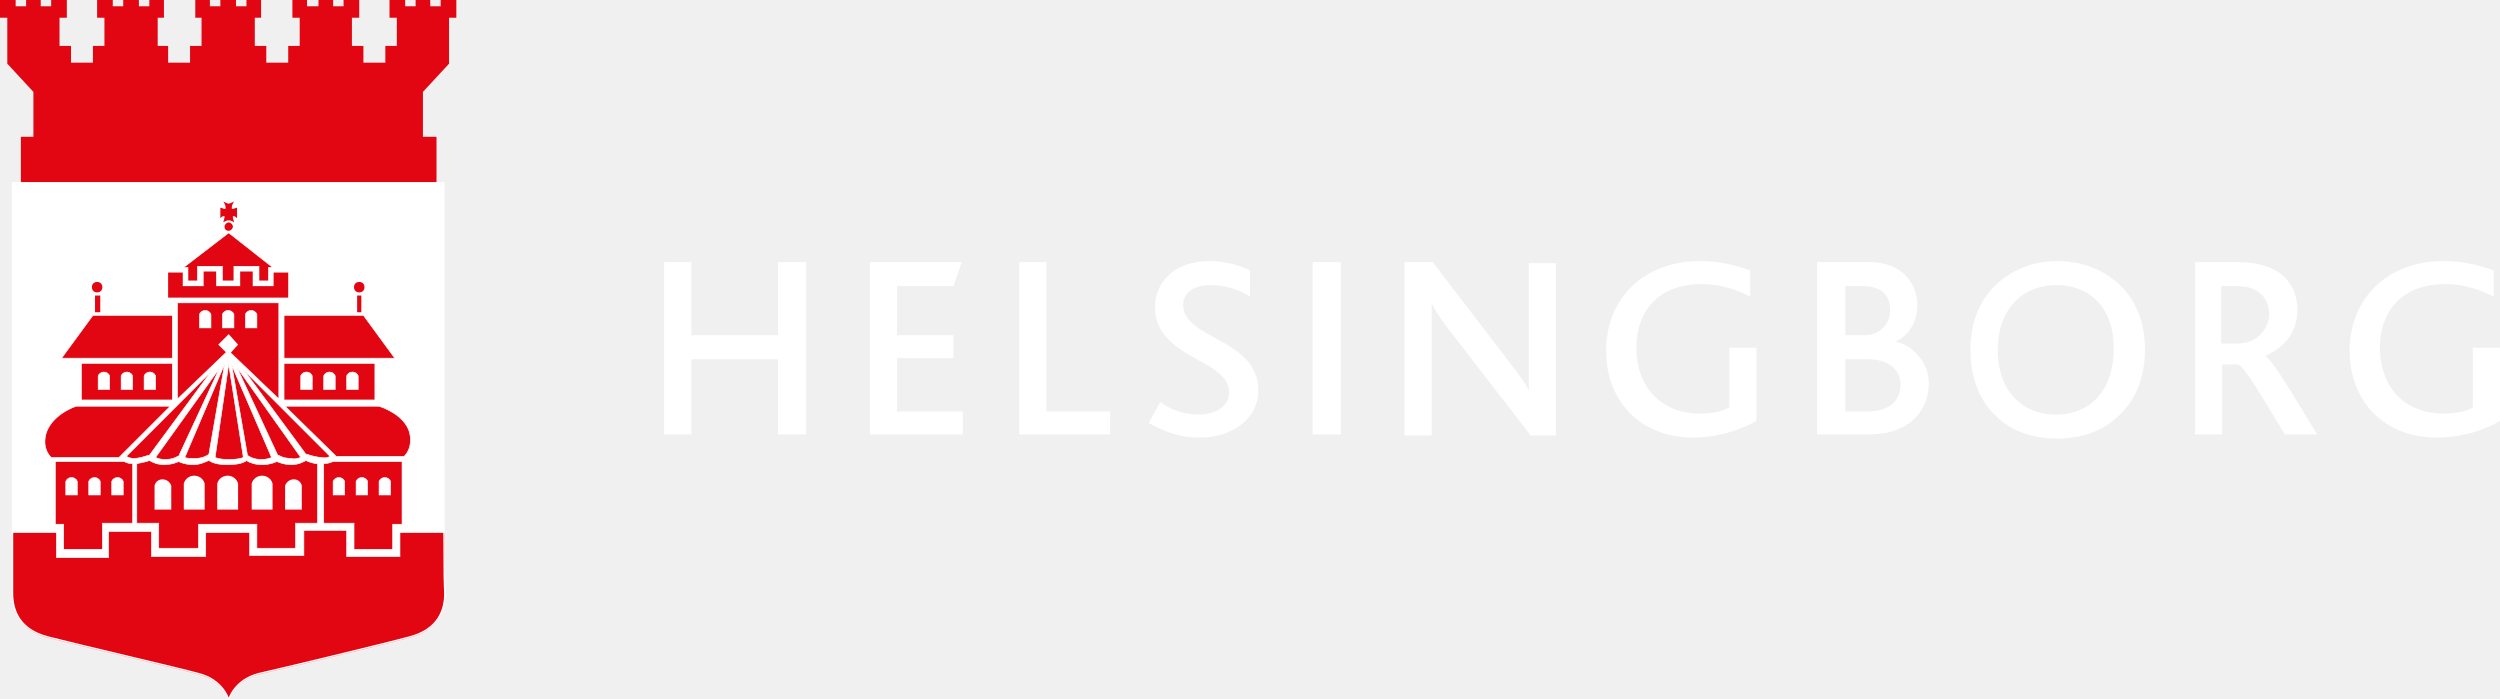
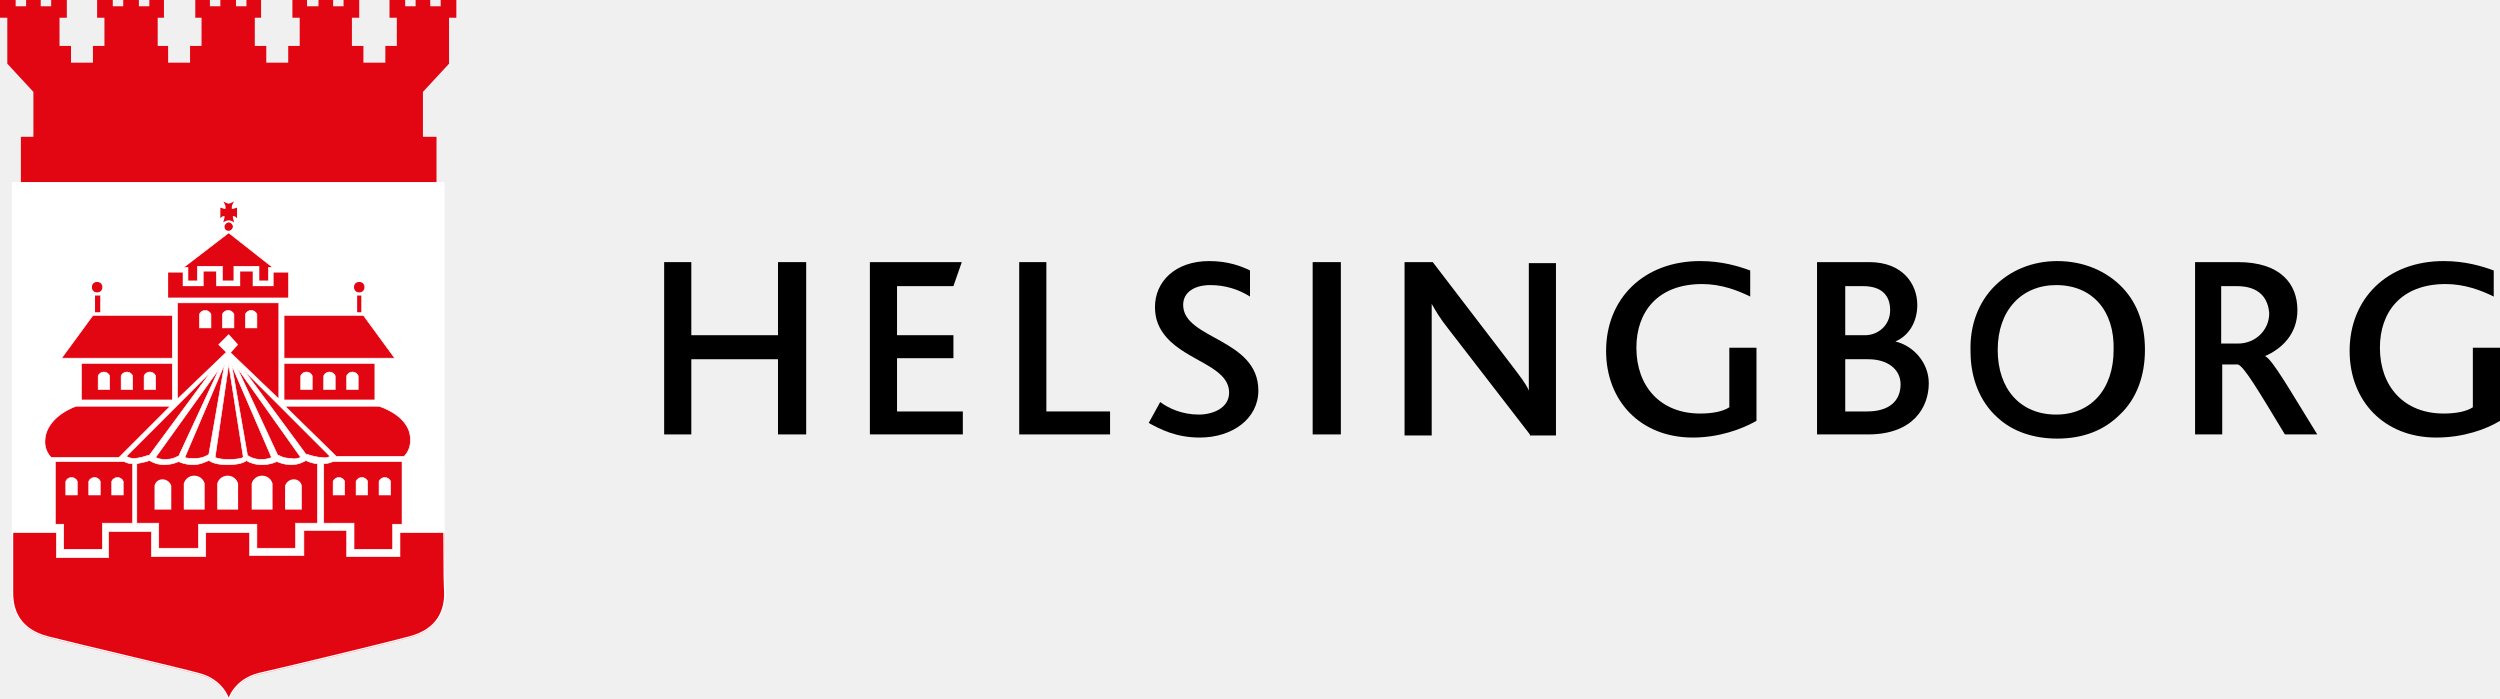
<svg xmlns="http://www.w3.org/2000/svg" version="1.1" id="Layer_1" x="0px" y="0px" viewBox="0 0 239.4 66.9" enable-background="new 0 0 239.4 66.9" xml:space="preserve">
  <g id="XMLID_2_">
    <g id="XMLID_54_">
-       <polygon id="XMLID_72_" fill="#fff" points="74.5,41.6 74.5,34.4 66.2,34.4 66.2,41.6 63.6,41.6 63.6,25.1 66.2,25.1     66.2,32.1 74.5,32.1 74.5,25.1 77.2,25.1 77.2,41.6 74.5,41.6   " />
-       <polygon id="XMLID_71_" fill="#fff" points="83.3,41.6 83.3,25.1 92.1,25.1 91.3,27.4 85.9,27.4 85.9,32.1 91.3,32.1     91.3,34.3 85.9,34.3 85.9,39.4 92.2,39.4 92.2,41.6 83.3,41.6   " />
-       <polygon id="XMLID_70_" fill="#fff" points="97.6,41.6 97.6,25.1 100.2,25.1 100.2,39.4 106.3,39.4 106.3,41.6 97.6,41.6   " />
-       <path id="XMLID_69_" fill="#fff" d="M114.9,41.9c-2.3,0-3.8-0.8-4.9-1.4l1.1-2c0.8,0.6,2.1,1.2,3.7,1.2c1.3,0,2.9-0.6,2.9-2.1    c0-2.5-4-3-6-5.3c-0.7-0.8-1.1-1.7-1.1-2.9c0-2.4,1.9-4.4,5.2-4.4c1.8,0,3.1,0.5,3.9,0.9l0,2.5c-1.1-0.7-2.4-1.1-3.8-1.1    c-1.4,0-2.6,0.6-2.6,1.9c0,3.3,7.2,3.2,7.2,8.2C120.5,40.1,118,41.9,114.9,41.9L114.9,41.9z" />
-       <polygon id="XMLID_68_" fill="#fff" points="125.7,41.6 125.7,25.1 128.4,25.1 128.4,41.6 125.7,41.6   " />
-       <path id="XMLID_67_" fill="#fff" d="M146.5,41.6l-7.8-10.1c-0.8-1-1.2-1.7-1.6-2.4h0c0,0.6,0,1.4,0,2.2v10.4h-2.6V25.1h2.7    l7.5,9.8c0.9,1.2,1.4,1.8,1.7,2.5h0c0-0.7,0-1.5,0-2.3v-9.9h2.6v16.5H146.5L146.5,41.6z" />
-       <path id="XMLID_66_" fill="#fff" d="M162.1,41.9c-5,0-8.3-3.5-8.3-8.3c0-5,3.6-8.6,9-8.6c2.1,0,3.7,0.5,4.8,0.9l0,2.5    c-1.2-0.6-2.8-1.2-4.6-1.2c-4.3,0-6.3,2.7-6.3,6.1c0,3.7,2.3,6.3,6.1,6.3c1.2,0,2.2-0.2,2.8-0.6v-5.7h2.6v7    C166.8,41.1,164.6,41.9,162.1,41.9L162.1,41.9z" />
-       <path id="XMLID_62_" fill="#fff" d="M178.9,34.4h-2.2v5h2.1c2.1,0,3.2-1,3.2-2.6C182,35.4,180.8,34.4,178.9,34.4L178.9,34.4z     M176.7,27.4v4.7h1.9c1.2,0,2.4-0.9,2.4-2.4c0-1.4-0.8-2.3-2.6-2.3H176.7L176.7,27.4z M178.9,41.6h-4.9V25.1h5    c3.2,0,4.6,2.1,4.6,4.1c0,1.5-0.7,2.9-2.1,3.5v0c1.7,0.4,3.2,2,3.2,4C184.7,39,183.2,41.6,178.9,41.6L178.9,41.6z" />
-       <path id="XMLID_59_" fill="#fff" d="M196.9,27.3c-3.3,0-5.6,2.4-5.6,6.2c0,3.8,2.2,6.2,5.6,6.2c3.3,0,5.5-2.4,5.5-6.2    C202.5,29.8,200.4,27.3,196.9,27.3L196.9,27.3z M191,27.4c1.5-1.5,3.6-2.4,6-2.4c2.6,0,4.8,1,6.3,2.6c1.4,1.5,2.1,3.5,2.1,5.9    c0,2.5-0.8,4.7-2.4,6.2c-1.5,1.5-3.5,2.3-6,2.3c-2.3,0-4.3-0.7-5.7-2c-1.7-1.5-2.6-3.8-2.6-6.3C188.6,31.1,189.5,28.9,191,27.4    L191,27.4z" />
-       <path id="XMLID_56_" fill="#fff" d="M214.2,27.4h-1.5v5.5h1.6c1.7,0,3-1.3,3-2.9C217.2,28.6,216.4,27.4,214.2,27.4L214.2,27.4z     M218.8,41.6c-2.6-4.3-3.9-6.5-4.5-6.7h-1.5v6.7h-2.6V25.1h4.1c4.1,0,5.7,2.1,5.7,4.6c0,2.3-1.5,3.7-3.1,4.4v0    c0.7,0.3,2.4,3.3,5,7.5H218.8L218.8,41.6z" />
-       <path id="XMLID_55_" fill="#fff" d="M233.3,41.9c-5,0-8.3-3.5-8.3-8.3c0-5,3.6-8.6,9-8.6c2.1,0,3.7,0.5,4.8,0.9l0,2.5    c-1.2-0.6-2.8-1.2-4.6-1.2c-4.3,0-6.3,2.7-6.3,6.1c0,3.7,2.3,6.3,6.1,6.3c1.2,0,2.2-0.2,2.8-0.6v-5.7h2.6v7    C238.1,41.1,235.9,41.9,233.3,41.9L233.3,41.9z" />
+       <polygon id="XMLID_72_" fill="#000" points="74.5,41.6 74.5,34.4 66.2,34.4 66.2,41.6 63.6,41.6 63.6,25.1 66.2,25.1     66.2,32.1 74.5,32.1 74.5,25.1 77.2,25.1 77.2,41.6 74.5,41.6   " />
+       <polygon id="XMLID_71_" fill="#000" points="83.3,41.6 83.3,25.1 92.1,25.1 91.3,27.4 85.9,27.4 85.9,32.1 91.3,32.1     91.3,34.3 85.9,34.3 85.9,39.4 92.2,39.4 92.2,41.6 83.3,41.6   " />
+       <polygon id="XMLID_70_" fill="#000" points="97.6,41.6 97.6,25.1 100.2,25.1 100.2,39.4 106.3,39.4 106.3,41.6 97.6,41.6   " />
+       <path id="XMLID_69_" fill="#000" d="M114.9,41.9c-2.3,0-3.8-0.8-4.9-1.4l1.1-2c0.8,0.6,2.1,1.2,3.7,1.2c1.3,0,2.9-0.6,2.9-2.1    c0-2.5-4-3-6-5.3c-0.7-0.8-1.1-1.7-1.1-2.9c0-2.4,1.9-4.4,5.2-4.4c1.8,0,3.1,0.5,3.9,0.9l0,2.5c-1.1-0.7-2.4-1.1-3.8-1.1    c-1.4,0-2.6,0.6-2.6,1.9c0,3.3,7.2,3.2,7.2,8.2C120.5,40.1,118,41.9,114.9,41.9L114.9,41.9z" />
+       <polygon id="XMLID_68_" fill="#000" points="125.7,41.6 125.7,25.1 128.4,25.1 128.4,41.6 125.7,41.6   " />
+       <path id="XMLID_67_" fill="#000" d="M146.5,41.6l-7.8-10.1c-0.8-1-1.2-1.7-1.6-2.4h0c0,0.6,0,1.4,0,2.2v10.4h-2.6V25.1h2.7    l7.5,9.8c0.9,1.2,1.4,1.8,1.7,2.5h0c0-0.7,0-1.5,0-2.3v-9.9h2.6v16.5H146.5L146.5,41.6z" />
+       <path id="XMLID_66_" fill="#000" d="M162.1,41.9c-5,0-8.3-3.5-8.3-8.3c0-5,3.6-8.6,9-8.6c2.1,0,3.7,0.5,4.8,0.9l0,2.5    c-1.2-0.6-2.8-1.2-4.6-1.2c-4.3,0-6.3,2.7-6.3,6.1c0,3.7,2.3,6.3,6.1,6.3c1.2,0,2.2-0.2,2.8-0.6v-5.7h2.6v7    C166.8,41.1,164.6,41.9,162.1,41.9L162.1,41.9z" />
+       <path id="XMLID_62_" fill="#000" d="M178.9,34.4h-2.2v5h2.1c2.1,0,3.2-1,3.2-2.6C182,35.4,180.8,34.4,178.9,34.4L178.9,34.4z     M176.7,27.4v4.7h1.9c1.2,0,2.4-0.9,2.4-2.4c0-1.4-0.8-2.3-2.6-2.3H176.7L176.7,27.4z M178.9,41.6h-4.9V25.1h5    c3.2,0,4.6,2.1,4.6,4.1c0,1.5-0.7,2.9-2.1,3.5v0c1.7,0.4,3.2,2,3.2,4C184.7,39,183.2,41.6,178.9,41.6L178.9,41.6z" />
+       <path id="XMLID_59_" fill="#000" d="M196.9,27.3c-3.3,0-5.6,2.4-5.6,6.2c0,3.8,2.2,6.2,5.6,6.2c3.3,0,5.5-2.4,5.5-6.2    C202.5,29.8,200.4,27.3,196.9,27.3L196.9,27.3z M191,27.4c1.5-1.5,3.6-2.4,6-2.4c2.6,0,4.8,1,6.3,2.6c1.4,1.5,2.1,3.5,2.1,5.9    c0,2.5-0.8,4.7-2.4,6.2c-1.5,1.5-3.5,2.3-6,2.3c-2.3,0-4.3-0.7-5.7-2c-1.7-1.5-2.6-3.8-2.6-6.3C188.6,31.1,189.5,28.9,191,27.4    L191,27.4z" />
+       <path id="XMLID_56_" fill="#000" d="M214.2,27.4h-1.5v5.5h1.6c1.7,0,3-1.3,3-2.9C217.2,28.6,216.4,27.4,214.2,27.4L214.2,27.4z     M218.8,41.6c-2.6-4.3-3.9-6.5-4.5-6.7h-1.5v6.7h-2.6V25.1h4.1c4.1,0,5.7,2.1,5.7,4.6c0,2.3-1.5,3.7-3.1,4.4v0    c0.7,0.3,2.4,3.3,5,7.5H218.8L218.8,41.6z" />
+       <path id="XMLID_55_" fill="#000" d="M233.3,41.9c-5,0-8.3-3.5-8.3-8.3c0-5,3.6-8.6,9-8.6c2.1,0,3.7,0.5,4.8,0.9l0,2.5    c-1.2-0.6-2.8-1.2-4.6-1.2c-4.3,0-6.3,2.7-6.3,6.1c0,3.7,2.3,6.3,6.1,6.3c1.2,0,2.2-0.2,2.8-0.6v-5.7h2.6v7    C238.1,41.1,235.9,41.9,233.3,41.9L233.3,41.9z" />
    </g>
    <g id="XMLID_3_">
      <path id="XMLID_53_" fill="#FFFFFF" d="M42.5,17.5H21.9l0,0h0l0,0H1.2c0,37.5,0,37.5,0,39.3c0,1.7,0.7,3.5,3.4,4.2    c2.7,0.7,12.6,3,14.4,3.5c2.4,0.6,2.8,2.3,2.9,2.5v0l0,0l0,0v0c0-0.1,0.5-1.9,2.9-2.5c1.8-0.4,11.8-2.8,14.4-3.5    c2.7-0.7,3.4-2.5,3.4-4.2C42.5,55,42.5,55,42.5,17.5L42.5,17.5z" />
      <path id="XMLID_52_" fill="#E20613" stroke="#FFFFFF" stroke-width="5.756000e-02" d="M16.3,38.9h-9c-0.9,0.3-3,1.4-3,3.4    c0,0.7,0.3,1.2,0.6,1.5h6.5L16.3,38.9z" />
      <polygon id="XMLID_51_" fill="#E20613" stroke="#FFFFFF" stroke-width="5.756000e-02" points="21.7,33.7 21.8,33.8 21.9,33.8     22,33.7 26.7,38.2 26.7,29 17,29 17,38.2   " />
      <path id="XMLID_50_" fill="#E20613" stroke="#FFFFFF" stroke-width="5.756000e-02" d="M11.9,44.2H5.3v6h0.8v2.4h3.7v-2.5h2.9v-5.7    C12.3,44.4,12.1,44.3,11.9,44.2z" />
      <path id="XMLID_49_" fill="#E20613" stroke="#FFFFFF" stroke-width="5.756000e-02" d="M29.3,44.1c-0.2,0.1-0.7,0.4-1.4,0.4    c0,0,0,0,0,0c-0.7,0-1.1-0.2-1.4-0.3c-0.2,0.1-0.7,0.3-1.4,0.3c-0.7,0-1.2-0.2-1.5-0.4c-0.2,0.2-0.8,0.4-1.8,0.4    c-1,0-1.5-0.2-1.8-0.4c-0.3,0.1-0.8,0.4-1.5,0.4c-0.7,0-1.2-0.2-1.4-0.3c-0.2,0.1-0.7,0.3-1.4,0.3c-0.7,0-1.2-0.3-1.4-0.4    c-0.2,0.1-0.7,0.2-1.2,0.3v5.7h2.1v2.4H19v-2.3h5.6v2.3h3.7v-2.4h2.1v-5.7C30,44.4,29.5,44.2,29.3,44.1z" />
      <path id="XMLID_48_" fill="#E20613" stroke="#FFFFFF" stroke-width="5.756000e-02" d="M36.3,38.9h-9l4.9,4.8h6.5    c0.3-0.3,0.6-0.8,0.6-1.5C39.4,40.2,37.2,39.2,36.3,38.9z" />
      <path id="XMLID_47_" fill="#E20613" stroke="#FFFFFF" stroke-width="5.756000e-02" d="M31,44.4v5.7h2.9v2.5h3.7v-2.3v-0.1h0.9v-6    h-6.6C31.6,44.3,31.4,44.4,31,44.4z" />
      <path id="XMLID_46_" fill="#E20613" stroke="#FFFFFF" stroke-width="5.756000e-02" d="M38.3,50.9v2.4h-5.1v-2.5h-4.1v2.4h-5.2V51    h-4.2v2.3h-5.2v-2.4h-4.1v2.5H5.4v-2.4H1.2c0,4.5,0,5,0,5.9c0,1.7,0.7,3.5,3.4,4.2c2.7,0.7,12.6,3,14.4,3.5    c2.4,0.6,2.9,2.5,2.9,2.5s0.5-1.9,2.9-2.5c1.8-0.4,11.8-2.8,14.4-3.5c2.7-0.7,3.4-2.5,3.4-4.2c0-0.9,0-1.3,0-5.9H38.3z" />
      <polygon id="XMLID_45_" fill="#E20613" stroke="#FFFFFF" stroke-width="5.756000e-02" points="18,25.6 18,26.9 18.9,26.9     18.9,25.5 21.3,25.5 21.3,26.9 22.4,26.9 22.4,25.5 24.8,25.5 24.8,26.9 25.7,26.9 25.7,25.6 26.1,25.6 21.9,22.3 21.9,22.3     21.9,22.3 17.6,25.6   " />
      <path id="XMLID_44_" fill="#E20613" d="M21.9,22.1c0.2,0,0.4-0.2,0.4-0.4c0-0.2-0.2-0.4-0.4-0.4c-0.2,0-0.4,0.2-0.4,0.4    C21.5,21.9,21.6,22.1,21.9,22.1" />
      <path id="XMLID_43_" fill="#E20613" d="M22.6,19.9c0,0-0.2,0.1-0.3,0.1l0,0c0,0-0.1,0-0.1,0c0,0,0,0,0,0c0-0.1,0-0.2,0-0.2    c0-0.1,0.1-0.3,0.1-0.3l0.1-0.2l-0.2,0.1c0,0-0.2,0.1-0.3,0.1c-0.1,0-0.3-0.1-0.3-0.1l-0.2-0.1l0.1,0.2c0,0,0.1,0.2,0.1,0.3    c0,0.1,0,0.2,0,0.2c0,0,0,0,0,0c0,0-0.1,0-0.1,0c-0.1,0-0.3-0.1-0.3-0.1l-0.1,0v0.5c0,0.1,0,0.4,0,0.4l0,0.1l0.1-0.1    c0,0,0.1-0.1,0.2-0.1c0,0,0.1,0,0.1,0c0,0,0,0,0,0c0,0,0,0.1,0,0.1c0,0.1-0.1,0.4-0.1,0.4l0,0.1l0,0c0.1-0.1,0.3-0.2,0.5-0.2    c0.2,0,0.4,0.1,0.5,0.2l0,0l0-0.1c0,0-0.1-0.3-0.1-0.4c0,0,0-0.1,0-0.1c0,0,0,0,0,0c0,0,0.1,0,0.1,0c0.1,0,0.2,0.1,0.2,0.1    l0.1,0.1l0-0.1c0,0,0-0.2,0-0.4v-0.5L22.6,19.9L22.6,19.9z" />
      <path id="XMLID_42_" fill="#E20613" d="M9.3,27c0.3,0,0.5,0.2,0.5,0.5c0,0.3-0.2,0.5-0.5,0.5c-0.3,0-0.5-0.2-0.5-0.5    C8.8,27.2,9,27,9.3,27" />
      <polygon id="XMLID_41_" fill="#E20613" points="9.6,28.3 9.1,28.3 9.1,29.9 9.6,29.9 9.6,28.3   " />
      <path id="XMLID_40_" fill="#E20613" d="M34.4,27c0.3,0,0.5,0.2,0.5,0.5c0,0.3-0.2,0.5-0.5,0.5c-0.3,0-0.5-0.2-0.5-0.5    C33.9,27.2,34.1,27,34.4,27" />
      <polygon id="XMLID_39_" fill="#E20613" points="34.6,28.3 34.2,28.3 34.2,29.9 34.6,29.9 34.6,28.3   " />
      <polygon id="XMLID_38_" fill="#E20613" points="42.2,0 42.2,0.6 41.2,0.6 41.2,0 39.8,0 39.8,0.6 38.8,0.6 38.8,0 37.3,0     37.3,1.7 38,1.7 38,4.4 36.9,4.4 36.9,6 34.8,6 34.8,4.4 33.7,4.4 33.7,1.7 34.4,1.7 34.4,0 32.9,0 32.9,0.6 31.9,0.6 31.9,0     30.5,0 30.5,0.6 29.4,0.6 29.4,0 28,0 28,1.7 28.7,1.7 28.7,4.4 27.6,4.4 27.6,6 25.5,6 25.5,4.4 24.4,4.4 24.4,1.7 25,1.7 25,0     23.6,0 23.6,0.6 22.6,0.6 22.6,0 21.1,0 21.1,0.6 20.1,0.6 20.1,0 18.7,0 18.7,1.7 19.3,1.7 19.3,4.4 18.2,4.4 18.2,6 16.1,6     16.1,4.4 15.1,4.4 15.1,1.7 15.7,1.7 15.7,0 14.3,0 14.3,0.6 13.3,0.6 13.3,0 11.8,0 11.8,0.6 10.8,0.6 10.8,0 9.3,0 9.3,1.7     10,1.7 10,4.4 8.9,4.4 8.9,6 6.8,6 6.8,4.4 5.7,4.4 5.7,1.7 6.4,1.7 6.4,0 4.9,0 4.9,0.6 3.9,0.6 3.9,0 2.5,0 2.5,0.6 1.5,0.6     1.5,0 0,0 0,1.7 0.7,1.7 0.7,6.1 3.2,8.8 3.2,13.1 2,13.1 2,17.5 41.8,17.5 41.8,13.1 40.5,13.1 40.5,8.8 43,6.1 43,1.7 43.7,1.7     43.7,0 42.2,0   " />
      <rect id="XMLID_37_" x="27.2" y="34.8" fill="#E20613" stroke="#FFFFFF" stroke-width="5.756000e-02" width="8.7" height="3.5" />
      <polygon id="XMLID_36_" fill="#E20613" stroke="#FFFFFF" stroke-width="5.756000e-02" points="27.2,30.2 27.2,34.3 37.8,34.3     34.8,30.2   " />
      <polygon id="XMLID_35_" fill="#E20613" stroke="#FFFFFF" stroke-width="5.756000e-02" points="16.5,30.2 8.9,30.2 5.9,34.3     16.5,34.3   " />
      <rect id="XMLID_34_" x="7.8" y="34.8" fill="#E20613" stroke="#FFFFFF" stroke-width="5.756000e-02" width="8.7" height="3.5" />
      <path id="XMLID_33_" fill="#FFFFFF" d="M16.4,48.8h-1.6v-2.3c0.2-0.8,1.3-0.8,1.6,0V48.8L16.4,48.8z" />
      <path id="XMLID_32_" fill="#FFFFFF" d="M22.8,48.8h-2v-2.5c0.3-1,1.7-1,2,0V48.8L22.8,48.8z" />
      <path id="XMLID_31_" fill="#FFFFFF" d="M19.6,48.8h-2v-2.5c0.3-1,1.7-1,2,0V48.8L19.6,48.8z" />
      <path id="XMLID_30_" fill="#FFFFFF" d="M27.3,48.8h1.6v-2.3c-0.2-0.8-1.3-0.8-1.6,0V48.8L27.3,48.8z" />
      <path id="XMLID_29_" fill="#FFFFFF" d="M24.1,48.8h2v-2.5c-0.3-1-1.7-1-2,0V48.8L24.1,48.8z" />
      <path id="XMLID_28_" fill="#FFFFFF" stroke="#FFFFFF" stroke-width="5.756000e-02" d="M7.4,47.4H6.3v-1.3c0.2-0.5,0.9-0.5,1.1,0    V47.4L7.4,47.4z" />
      <path id="XMLID_27_" fill="#FFFFFF" stroke="#FFFFFF" stroke-width="5.756000e-02" d="M9.6,47.4H8.5v-1.3c0.2-0.5,0.9-0.5,1.1,0    V47.4L9.6,47.4z" />
      <path id="XMLID_26_" fill="#FFFFFF" stroke="#FFFFFF" stroke-width="5.756000e-02" d="M11.8,47.4h-1.1v-1.3c0.2-0.5,0.9-0.5,1.1,0    V47.4L11.8,47.4z" />
      <path id="XMLID_25_" fill="#FFFFFF" stroke="#FFFFFF" stroke-width="5.756000e-02" d="M33,47.4h-1.1v-1.3c0.2-0.5,0.9-0.5,1.1,0    V47.4L33,47.4z" />
      <path id="XMLID_24_" fill="#FFFFFF" stroke="#FFFFFF" stroke-width="5.756000e-02" d="M35.2,47.4h-1.1v-1.3c0.2-0.5,0.9-0.5,1.1,0    V47.4L35.2,47.4z" />
      <path id="XMLID_23_" fill="#FFFFFF" stroke="#FFFFFF" stroke-width="5.756000e-02" d="M37.4,47.4h-1.1v-1.3c0.2-0.5,0.9-0.5,1.1,0    V47.4L37.4,47.4z" />
      <path id="XMLID_22_" fill="#FFFFFF" stroke="#FFFFFF" stroke-width="5.756000e-02" d="M10.5,37.3H9.4V36c0.2-0.5,0.9-0.5,1.1,0    V37.3L10.5,37.3z" />
      <path id="XMLID_21_" fill="#FFFFFF" stroke="#FFFFFF" stroke-width="5.756000e-02" d="M12.7,37.3h-1.1V36c0.2-0.5,0.9-0.5,1.1,0    V37.3L12.7,37.3z" />
      <path id="XMLID_20_" fill="#FFFFFF" stroke="#FFFFFF" stroke-width="5.756000e-02" d="M14.9,37.3h-1.1V36c0.2-0.5,0.9-0.5,1.1,0    V37.3L14.9,37.3z" />
      <path id="XMLID_19_" fill="#FFFFFF" stroke="#FFFFFF" stroke-width="5.756000e-02" d="M29.9,37.3h-1.1V36c0.2-0.5,0.9-0.5,1.1,0    V37.3L29.9,37.3z" />
      <path id="XMLID_18_" fill="#FFFFFF" stroke="#FFFFFF" stroke-width="5.756000e-02" d="M32.1,37.3H31V36c0.2-0.5,0.9-0.5,1.1,0    V37.3L32.1,37.3z" />
      <path id="XMLID_17_" fill="#FFFFFF" stroke="#FFFFFF" stroke-width="5.756000e-02" d="M34.3,37.3h-1.1V36c0.2-0.5,0.9-0.5,1.1,0    V37.3L34.3,37.3z" />
      <path id="XMLID_16_" fill="#FFFFFF" stroke="#FFFFFF" stroke-width="5.756000e-02" d="M20.2,31.4h-1.1v-1.3c0.2-0.5,0.9-0.5,1.1,0    V31.4L20.2,31.4z" />
      <path id="XMLID_15_" fill="#FFFFFF" stroke="#FFFFFF" stroke-width="5.756000e-02" d="M22.4,31.4h-1.1v-1.3c0.2-0.5,0.9-0.5,1.1,0    V31.4L22.4,31.4z" />
      <path id="XMLID_14_" fill="#FFFFFF" stroke="#FFFFFF" stroke-width="5.756000e-02" d="M24.6,31.4h-1.1v-1.3c0.2-0.5,0.9-0.5,1.1,0    V31.4L24.6,31.4z" />
      <path id="XMLID_13_" fill="#E20613" stroke="#FFFFFF" stroke-width="5.756000e-02" d="M14.9,43.8c0.2,0.1,0.5,0.2,0.9,0.2l0,0    c0.8,0,1.2-0.3,1.2-0.3l0,0l0,0l0.1,0l3.9-8.4L14.9,43.8C14.9,43.8,14.9,43.8,14.9,43.8L14.9,43.8z" />
      <path id="XMLID_12_" fill="#E20613" stroke="#FFFFFF" stroke-width="5.756000e-02" d="M17.7,43.8c0.2,0.1,0.5,0.1,1,0.1l0,0    c0.7,0,1.2-0.3,1.3-0.4l0,0c0,0,0,0,0,0l0,0l0,0l1.5-8.6L17.7,43.8C17.6,43.8,17.6,43.8,17.7,43.8L17.7,43.8z" />
      <path id="XMLID_11_" fill="#E20613" stroke="#FFFFFF" stroke-width="5.756000e-02" d="M20.6,43.8c0.2,0.1,0.6,0.2,1.3,0.2l0,0    c0.8,0,1.2-0.1,1.4-0.2l0,0l-1.4-8.9L20.6,43.8C20.5,43.8,20.5,43.8,20.6,43.8L20.6,43.8z" />
      <path id="XMLID_10_" fill="#E20613" stroke="#FFFFFF" stroke-width="5.756000e-02" d="M12.1,43.7c0.2,0.1,0.4,0.2,0.7,0.2l0,0    c0.5,0,1.1-0.2,1.4-0.3l0,0c0.1,0,0.1,0,0.1,0l0,0l0,0l5.9-8L12.1,43.7C12.1,43.7,12.1,43.7,12.1,43.7L12.1,43.7z" />
      <path id="XMLID_9_" fill="#E20613" stroke="#FFFFFF" stroke-width="5.756000e-02" d="M28.8,43.8C28.8,43.8,28.8,43.8,28.8,43.8    l-6.1-8.6l3.9,8.4l0.1,0l0,0l0,0c0,0,0.4,0.3,1.2,0.3l0,0C28.2,44,28.5,43.9,28.8,43.8L28.8,43.8z" />
      <path id="XMLID_8_" fill="#E20613" stroke="#FFFFFF" stroke-width="5.756000e-02" d="M26,43.8C26.1,43.8,26.1,43.8,26,43.8    L22.2,35l1.5,8.6l0,0l0,0c0,0,0,0,0,0l0,0c0.1,0.1,0.6,0.4,1.3,0.4l0,0C25.5,44,25.8,43.9,26,43.8L26,43.8z" />
      <path id="XMLID_7_" fill="#E20613" stroke="#FFFFFF" stroke-width="5.756000e-02" d="M31.6,43.7C31.6,43.7,31.6,43.7,31.6,43.7    l-8.2-8.2l5.9,8l0,0l0,0c0,0,0,0,0.1,0l0,0c0.3,0.1,0.9,0.3,1.4,0.3l0,0C31.2,43.9,31.4,43.8,31.6,43.7L31.6,43.7z" />
      <polygon id="XMLID_6_" fill="#FFFFFF" points="22.8,33 21.9,34 20.9,33 21.9,32 22.8,33   " />
      <polygon id="XMLID_5_" fill="#E20613" points="16.1,28.5 27.6,28.5 27.6,26.1 26.2,26.1 26.2,27.4 24.2,27.4 24.2,26 23,26     23,27.4 20.7,27.4 20.7,26 19.5,26 19.5,27.4 17.5,27.4 17.5,26.1 16.1,26.1 16.1,28.5   " />
      <path id="XMLID_4_" fill="none" stroke="#fff" stroke-width="0.132" d="M42.5,17.5H21.9l0,0h0l0,0H1.2c0,37.5,0,37.5,0,39.3    c0,1.7,0.7,3.5,3.4,4.2c2.7,0.7,12.6,3,14.4,3.5c2.4,0.6,2.9,2.5,2.9,2.5s0.5-1.9,2.9-2.5c1.8-0.4,11.8-2.8,14.4-3.5    c2.7-0.7,3.4-2.5,3.4-4.2C42.5,55,42.5,55,42.5,17.5L42.5,17.5z" />
    </g>
  </g>
</svg>
